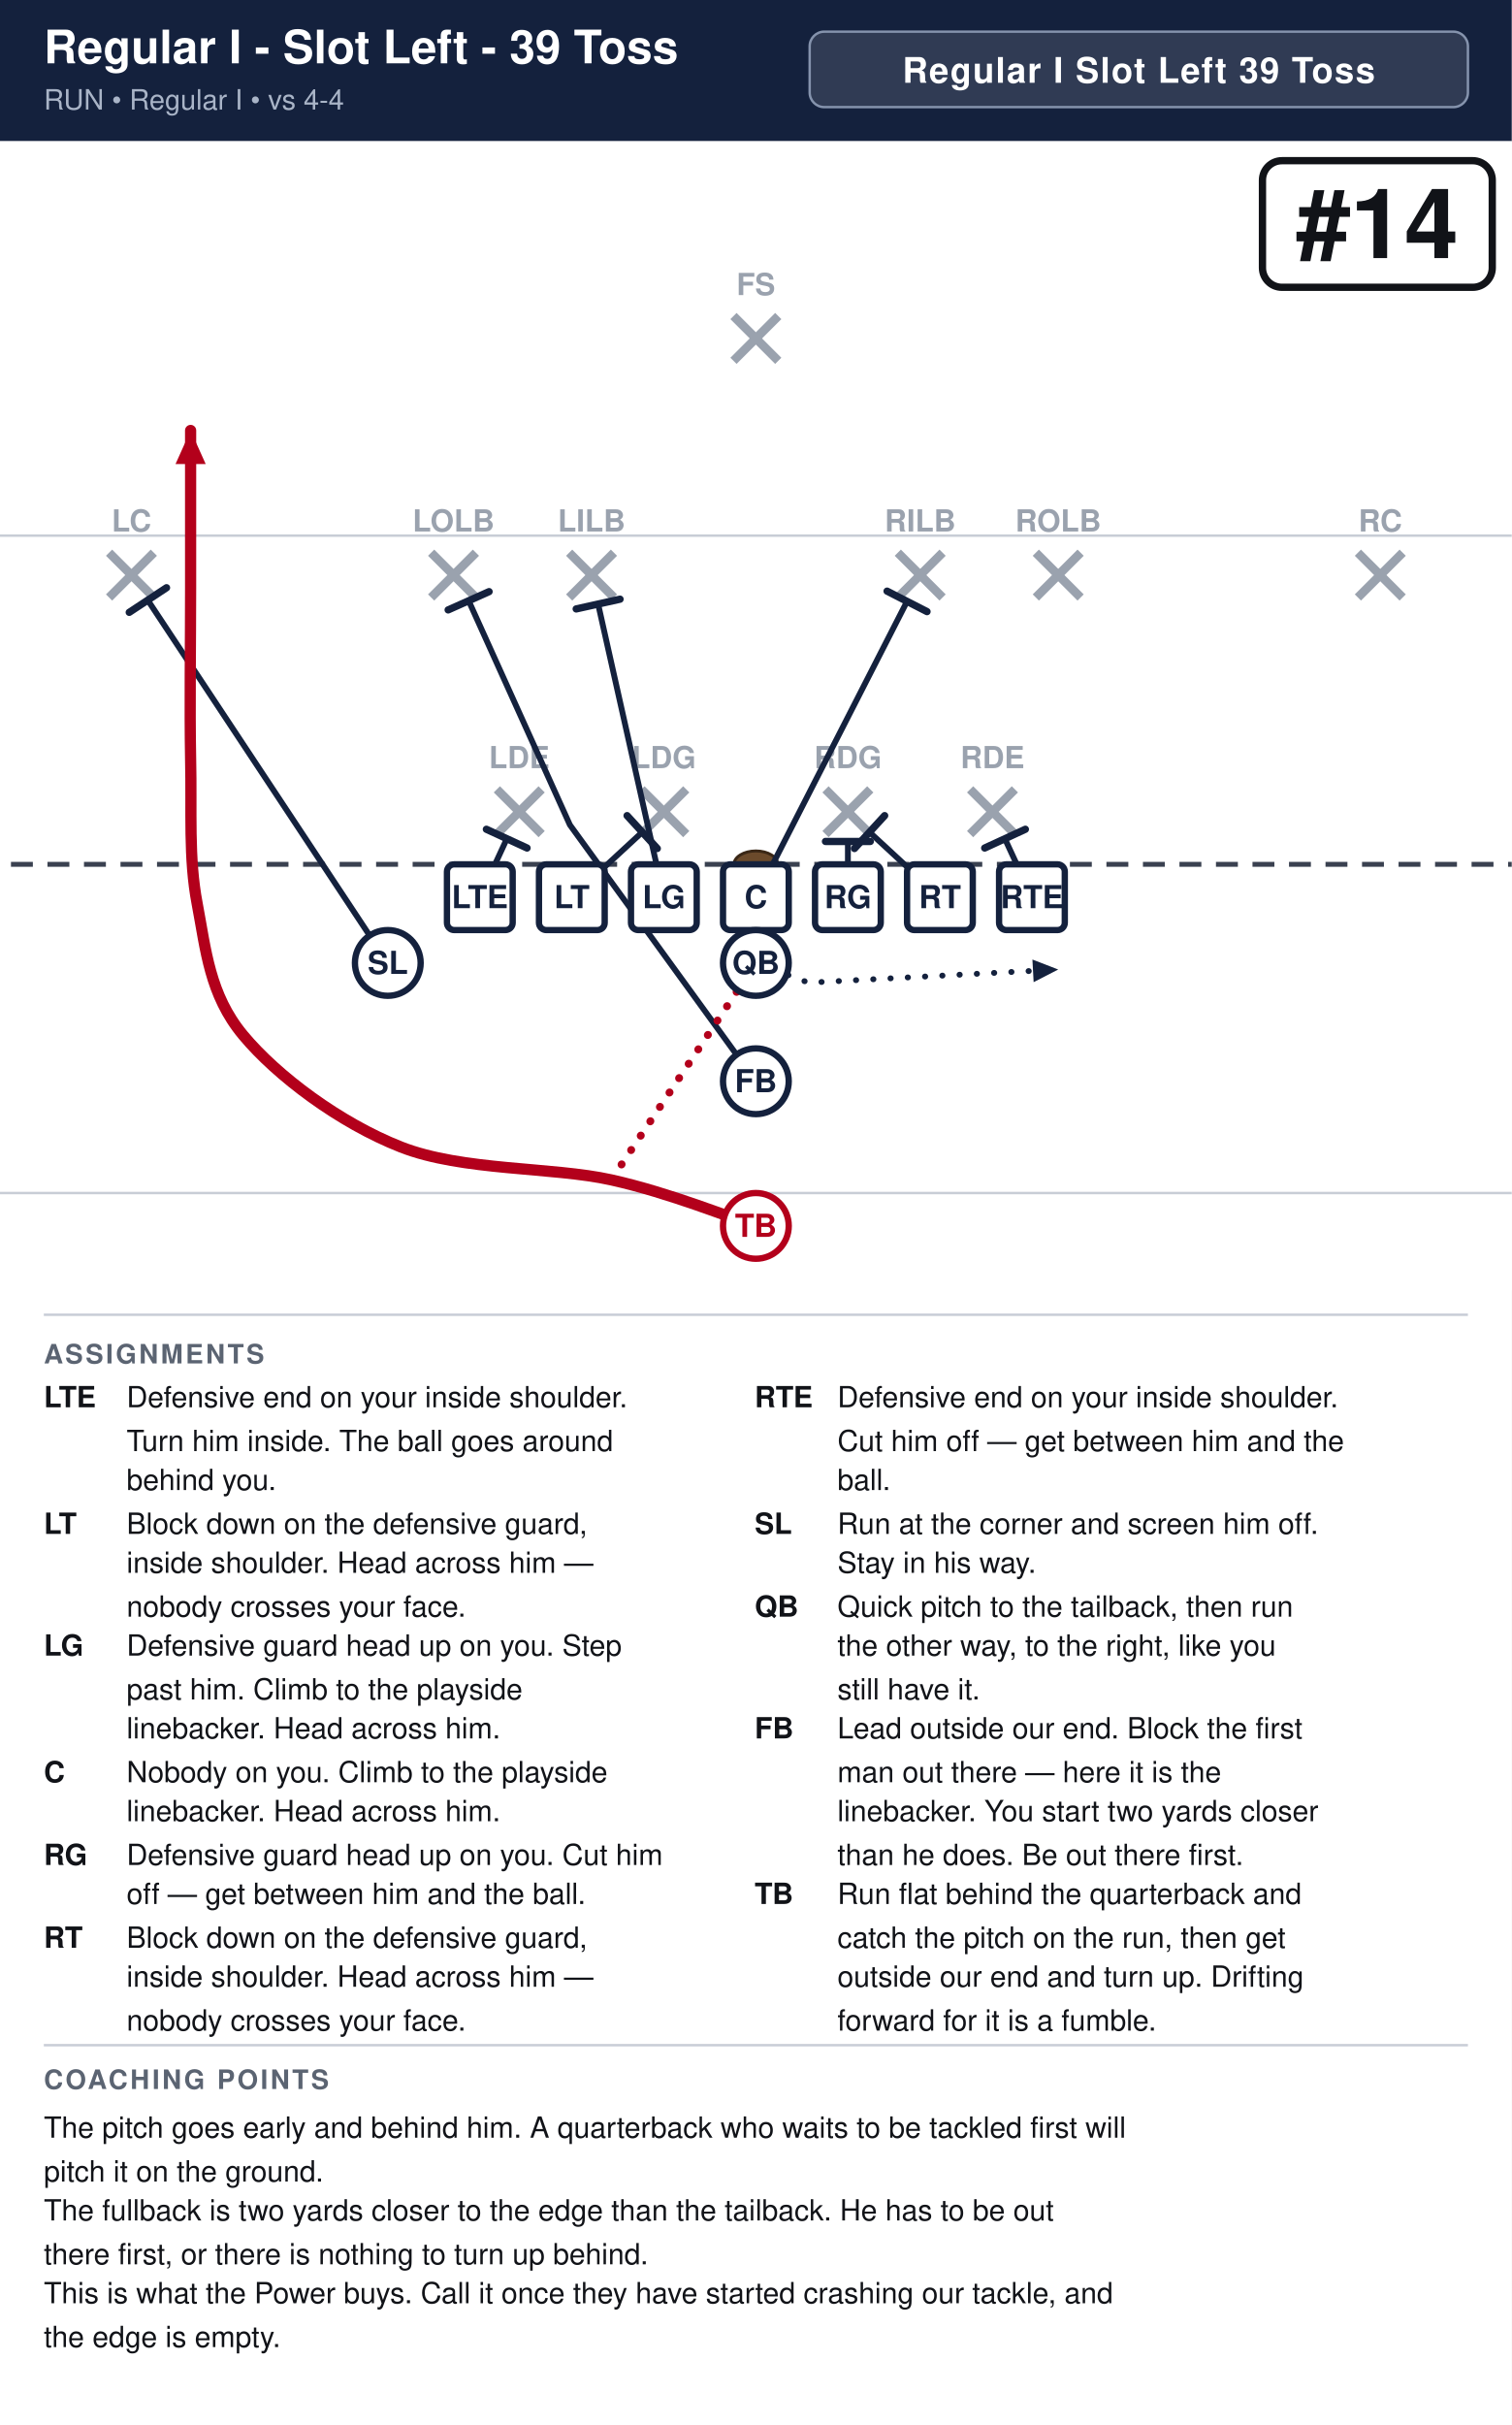
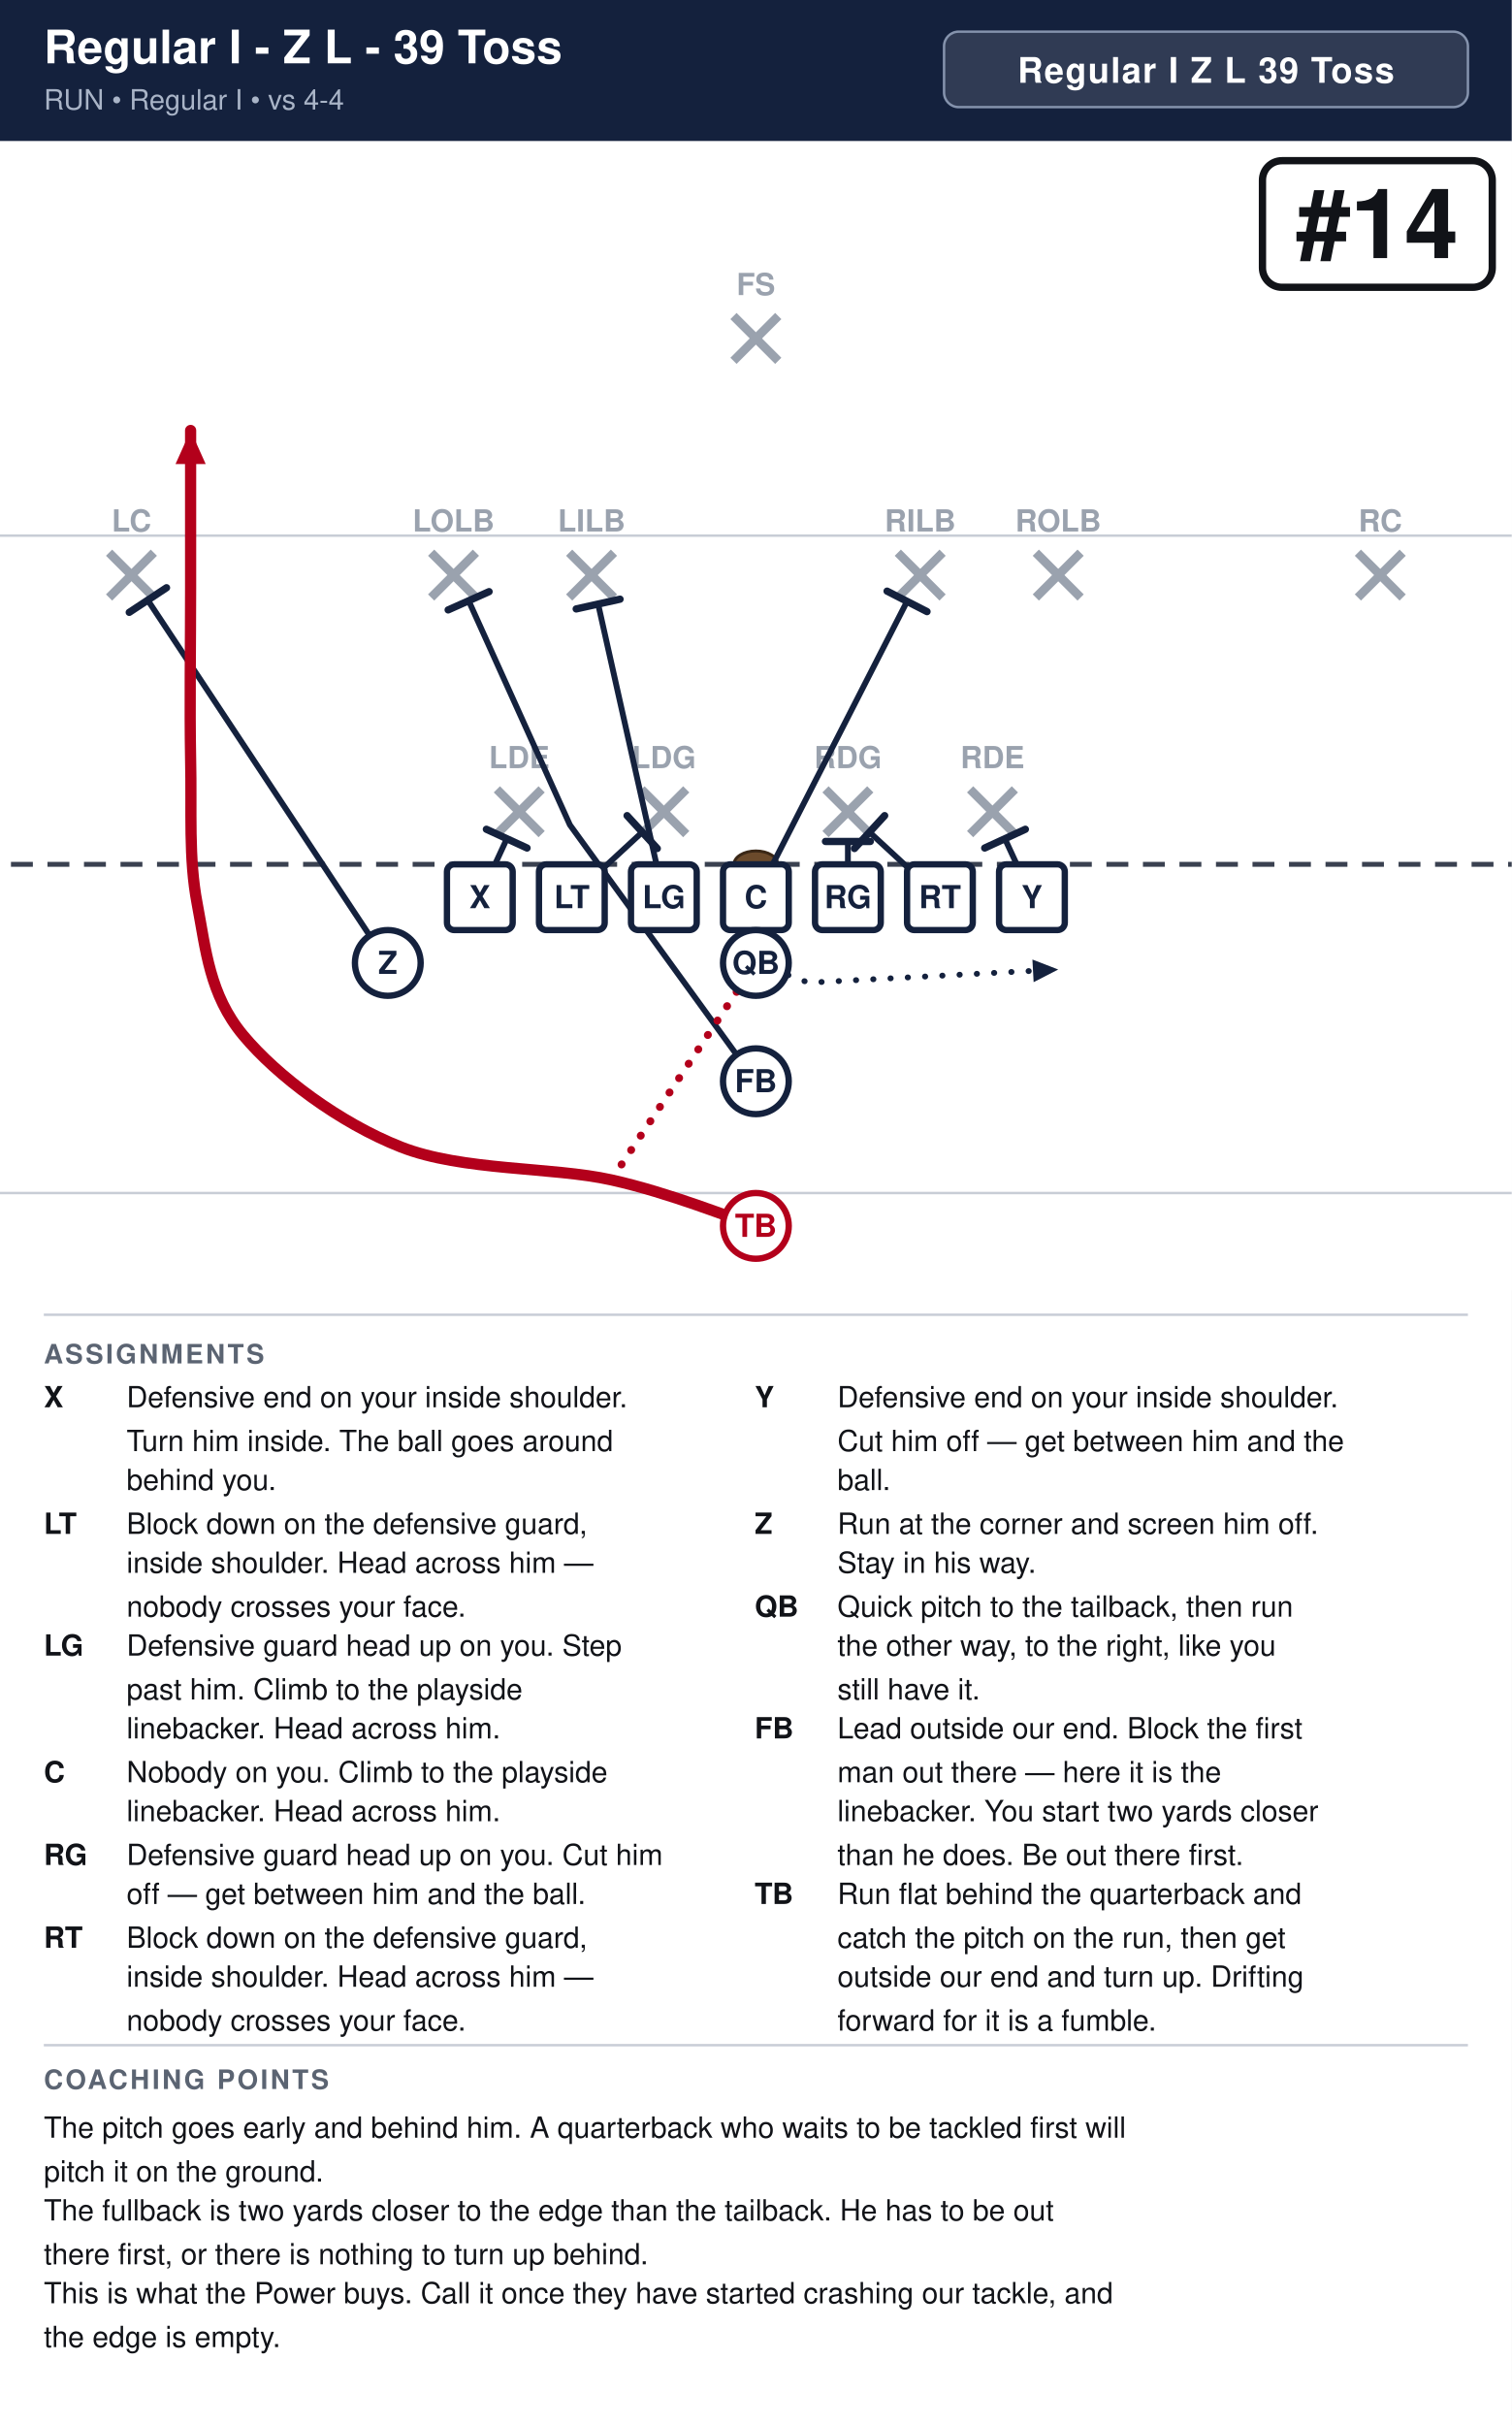
<svg xmlns="http://www.w3.org/2000/svg" width="621" height="996" viewBox="0 0 621 996" font-family="Segoe UI, Helvetica, Arial, sans-serif">
  <rect width="100%" height="100%" fill="#ffffff" />
  <rect x="0" y="0" width="621" height="58" fill="#14213d" />
-   <text x="18" y="26" font-size="19.0" font-weight="700" fill="#ffffff">Regular I - Slot Left - 39 Toss</text>
+   <text x="18" y="26" font-size="19.0" font-weight="700" fill="#ffffff">Regular I - Z L - 39 Toss</text>
  <text x="18" y="45" font-size="11.5" fill="#a9b4c7">RUN  •  Regular I  •  vs 4-4</text>
-   <rect x="332.6" y="13" width="270.4" height="31" rx="6" fill="#ffffff" fill-opacity="0.12" stroke="#8593ad" stroke-width="1" />
-   <text x="467.8" y="34" text-anchor="middle" font-size="14.5" font-weight="700" fill="#ffffff" letter-spacing="0.5">Regular I Slot Left 39 Toss</text>
+   <rect x="387.8" y="13" width="215.2" height="31" rx="6" fill="#ffffff" fill-opacity="0.12" stroke="#8593ad" stroke-width="1" />
+   <text x="495.4" y="34" text-anchor="middle" font-size="14.5" font-weight="700" fill="#ffffff" letter-spacing="0.5">Regular I Z L 39 Toss</text>
  <clipPath id="fieldclip">
    <rect x="0" y="58" width="621" height="472" />
  </clipPath>
  <g clip-path="url(#fieldclip)">
    <g transform="translate(-40.5,31.0)">
      <rect x="0" y="0" width="702" height="513" fill="#ffffff" />
      <line x1="0" y1="459.0" x2="702" y2="459.0" stroke="#c8cdd6" stroke-width="1" />
      <line x1="0" y1="189.0" x2="702" y2="189.0" stroke="#c8cdd6" stroke-width="1" />
      <line x1="0" y1="324.0" x2="702" y2="324.0" stroke="#3a4150" stroke-width="2" stroke-dasharray="9 6" />
      <ellipse cx="351.0" cy="324.0" rx="9" ry="5.5" fill="#6b4a2b" stroke="#3a2716" stroke-width="1.2" />
      <line x1="244.6" y1="293.2" x2="263.0" y2="311.6" stroke="#9aa2ae" stroke-width="3.6" />
      <line x1="263.0" y1="293.2" x2="244.6" y2="311.6" stroke="#9aa2ae" stroke-width="3.6" />
      <text x="253.8" y="284.5" text-anchor="middle" font-size="12.5" fill="#9aa2ae" font-weight="600">LDE</text>
      <line x1="304.0" y1="293.2" x2="322.4" y2="311.6" stroke="#9aa2ae" stroke-width="3.6" />
      <line x1="322.4" y1="293.2" x2="304.0" y2="311.6" stroke="#9aa2ae" stroke-width="3.6" />
      <text x="313.2" y="284.5" text-anchor="middle" font-size="12.5" fill="#9aa2ae" font-weight="600">LDG</text>
      <line x1="379.6" y1="293.2" x2="398.0" y2="311.6" stroke="#9aa2ae" stroke-width="3.6" />
      <line x1="398.0" y1="293.2" x2="379.6" y2="311.6" stroke="#9aa2ae" stroke-width="3.6" />
      <text x="388.8" y="284.5" text-anchor="middle" font-size="12.5" fill="#9aa2ae" font-weight="600">RDG</text>
      <line x1="439.0" y1="293.2" x2="457.4" y2="311.6" stroke="#9aa2ae" stroke-width="3.6" />
      <line x1="457.4" y1="293.2" x2="439.0" y2="311.6" stroke="#9aa2ae" stroke-width="3.6" />
      <text x="448.2" y="284.5" text-anchor="middle" font-size="12.5" fill="#9aa2ae" font-weight="600">RDE</text>
      <line x1="217.6" y1="196.0" x2="236.0" y2="214.4" stroke="#9aa2ae" stroke-width="3.6" />
      <line x1="236.0" y1="196.0" x2="217.6" y2="214.4" stroke="#9aa2ae" stroke-width="3.6" />
      <text x="226.8" y="187.3" text-anchor="middle" font-size="12.5" fill="#9aa2ae" font-weight="600">LOLB</text>
      <line x1="274.3" y1="196.0" x2="292.7" y2="214.4" stroke="#9aa2ae" stroke-width="3.6" />
      <line x1="292.7" y1="196.0" x2="274.3" y2="214.4" stroke="#9aa2ae" stroke-width="3.6" />
      <text x="283.5" y="187.3" text-anchor="middle" font-size="12.5" fill="#9aa2ae" font-weight="600">LILB</text>
      <line x1="409.3" y1="196.0" x2="427.7" y2="214.4" stroke="#9aa2ae" stroke-width="3.6" />
      <line x1="427.7" y1="196.0" x2="409.3" y2="214.4" stroke="#9aa2ae" stroke-width="3.6" />
      <text x="418.5" y="187.3" text-anchor="middle" font-size="12.5" fill="#9aa2ae" font-weight="600">RILB</text>
      <line x1="466.0" y1="196.0" x2="484.4" y2="214.4" stroke="#9aa2ae" stroke-width="3.6" />
      <line x1="484.4" y1="196.0" x2="466.0" y2="214.4" stroke="#9aa2ae" stroke-width="3.6" />
      <text x="475.2" y="187.3" text-anchor="middle" font-size="12.5" fill="#9aa2ae" font-weight="600">ROLB</text>
      <line x1="85.3" y1="196.0" x2="103.7" y2="214.4" stroke="#9aa2ae" stroke-width="3.6" />
      <line x1="103.7" y1="196.0" x2="85.3" y2="214.4" stroke="#9aa2ae" stroke-width="3.6" />
      <text x="94.5" y="187.3" text-anchor="middle" font-size="12.5" fill="#9aa2ae" font-weight="600">LC</text>
      <line x1="598.3" y1="196.0" x2="616.7" y2="214.4" stroke="#9aa2ae" stroke-width="3.6" />
      <line x1="616.7" y1="196.0" x2="598.3" y2="214.4" stroke="#9aa2ae" stroke-width="3.6" />
      <text x="607.5" y="187.3" text-anchor="middle" font-size="12.5" fill="#9aa2ae" font-weight="600">RC</text>
      <line x1="341.8" y1="98.8" x2="360.2" y2="117.2" stroke="#9aa2ae" stroke-width="3.6" />
      <line x1="360.2" y1="98.8" x2="341.8" y2="117.2" stroke="#9aa2ae" stroke-width="3.6" />
      <text x="351.0" y="90.2" text-anchor="middle" font-size="12.5" fill="#9aa2ae" font-weight="600">FS</text>
      <path d="M237.6,337.5 L248.7,313.5" fill="none" stroke="#14213d" stroke-width="2.4" stroke-linecap="round" stroke-linejoin="round" />
      <line x1="240.3" y1="309.6" x2="257.0" y2="317.3" stroke="#14213d" stroke-width="3.0" stroke-linecap="round" />
      <path d="M275.4,337.5 L304.3,310.8" fill="none" stroke="#14213d" stroke-width="2.4" stroke-linecap="round" stroke-linejoin="round" />
      <line x1="298.1" y1="304.0" x2="310.5" y2="317.5" stroke="#14213d" stroke-width="3.0" stroke-linecap="round" />
      <path d="M313.2,337.5 L286.2,217.1" fill="none" stroke="#14213d" stroke-width="2.4" stroke-linecap="round" stroke-linejoin="round" />
      <line x1="277.2" y1="219.1" x2="295.2" y2="215.1" stroke="#14213d" stroke-width="3.0" stroke-linecap="round" />
      <path d="M351.0,337.5 L413.1,216.0" fill="none" stroke="#14213d" stroke-width="2.4" stroke-linecap="round" stroke-linejoin="round" />
      <line x1="404.9" y1="211.8" x2="421.3" y2="220.2" stroke="#14213d" stroke-width="3.0" stroke-linecap="round" />
      <path d="M388.8,337.5 L388.8,314.6" fill="none" stroke="#14213d" stroke-width="2.4" stroke-linecap="round" stroke-linejoin="round" />
      <line x1="379.6" y1="314.6" x2="398.0" y2="314.6" stroke="#14213d" stroke-width="3.0" stroke-linecap="round" />
      <path d="M426.6,337.5 L397.7,310.8" fill="none" stroke="#14213d" stroke-width="2.4" stroke-linecap="round" stroke-linejoin="round" />
      <line x1="391.5" y1="317.5" x2="403.9" y2="304.0" stroke="#14213d" stroke-width="3.0" stroke-linecap="round" />
      <path d="M464.4,337.5 L453.3,313.5" fill="none" stroke="#14213d" stroke-width="2.4" stroke-linecap="round" stroke-linejoin="round" />
      <line x1="445.0" y1="317.3" x2="461.7" y2="309.6" stroke="#14213d" stroke-width="3.0" stroke-linecap="round" />
      <path d="M199.8,364.5 L101.2,215.5" fill="none" stroke="#14213d" stroke-width="2.4" stroke-linecap="round" stroke-linejoin="round" />
      <line x1="93.6" y1="220.5" x2="108.9" y2="210.4" stroke="#14213d" stroke-width="3.0" stroke-linecap="round" />
      <path d="M351.0,364.5 L372.6,372.6 L475.2,367.2" fill="none" stroke="#14213d" stroke-width="2.4" stroke-linecap="round" stroke-linejoin="round" stroke-dasharray="0.1 7" />
      <polygon points="475.2,367.2 465.1,372.4 464.6,363.1" fill="#14213d" />
      <path d="M351.0,413.1 L274.6,307.8 L233.0,215.7" fill="none" stroke="#14213d" stroke-width="2.4" stroke-linecap="round" stroke-linejoin="round" />
      <line x1="224.6" y1="219.5" x2="241.4" y2="212.0" stroke="#14213d" stroke-width="3.0" stroke-linecap="round" />
      <path d="M351.0,472.5 C341.1,469.4 315.9,459.0 291.6,453.6 C267.3,448.2 230.4,450.0 205.2,440.1 C180.0,430.2 154.3,410.9 140.4,394.2 C126.5,377.5 125.1,359.1 121.5,340.2 C117.9,321.3 119.3,302.4 118.8,280.8 C118.4,259.2 118.8,233.1 118.8,210.6 C118.8,188.1 118.8,156.6 118.8,145.8" fill="none" stroke="#b3001b" stroke-width="4.6" stroke-linecap="round" stroke-linejoin="round" />
      <polygon points="118.8,145.8 125.0,159.6 112.6,159.6" fill="#b3001b" />
      <path d="M351.0,364.5 L291.6,453.6" fill="none" stroke="#b3001b" stroke-width="3.2" stroke-linecap="round" stroke-linejoin="round" stroke-dasharray="0.1 7" />
      <rect x="224.1" y="324.0" width="27.0" height="27.0" rx="3" fill="#ffffff" stroke="#14213d" stroke-width="2.6" />
-       <text x="237.6" y="342.0" text-anchor="middle" font-size="13" font-weight="700" fill="#14213d">LTE</text>
+       <text x="237.6" y="342.0" text-anchor="middle" font-size="13" font-weight="700" fill="#14213d">X</text>
      <rect x="261.9" y="324.0" width="27.0" height="27.0" rx="3" fill="#ffffff" stroke="#14213d" stroke-width="2.6" />
      <text x="275.4" y="342.0" text-anchor="middle" font-size="13" font-weight="700" fill="#14213d">LT</text>
      <rect x="299.7" y="324.0" width="27.0" height="27.0" rx="3" fill="#ffffff" stroke="#14213d" stroke-width="2.6" />
      <text x="313.2" y="342.0" text-anchor="middle" font-size="13" font-weight="700" fill="#14213d">LG</text>
      <rect x="337.5" y="324.0" width="27.0" height="27.0" rx="3" fill="#ffffff" stroke="#14213d" stroke-width="2.6" />
      <text x="351.0" y="342.0" text-anchor="middle" font-size="13" font-weight="700" fill="#14213d">C</text>
      <rect x="375.3" y="324.0" width="27.0" height="27.0" rx="3" fill="#ffffff" stroke="#14213d" stroke-width="2.6" />
      <text x="388.8" y="342.0" text-anchor="middle" font-size="13" font-weight="700" fill="#14213d">RG</text>
      <rect x="413.1" y="324.0" width="27.0" height="27.0" rx="3" fill="#ffffff" stroke="#14213d" stroke-width="2.6" />
      <text x="426.6" y="342.0" text-anchor="middle" font-size="13" font-weight="700" fill="#14213d">RT</text>
      <rect x="450.9" y="324.0" width="27.0" height="27.0" rx="3" fill="#ffffff" stroke="#14213d" stroke-width="2.6" />
-       <text x="464.4" y="342.0" text-anchor="middle" font-size="13" font-weight="700" fill="#14213d">RTE</text>
+       <text x="464.4" y="342.0" text-anchor="middle" font-size="13" font-weight="700" fill="#14213d">Y</text>
      <circle cx="199.8" cy="364.5" r="13.5" fill="#ffffff" stroke="#14213d" stroke-width="2.6" />
-       <text x="199.8" y="369.0" text-anchor="middle" font-size="13" font-weight="700" fill="#14213d">SL</text>
+       <text x="199.8" y="369.0" text-anchor="middle" font-size="13" font-weight="700" fill="#14213d">Z</text>
      <circle cx="351.0" cy="364.5" r="13.5" fill="#ffffff" stroke="#14213d" stroke-width="2.6" />
      <text x="351.0" y="369.0" text-anchor="middle" font-size="13" font-weight="700" fill="#14213d">QB</text>
      <circle cx="351.0" cy="413.1" r="13.5" fill="#ffffff" stroke="#14213d" stroke-width="2.6" />
      <text x="351.0" y="417.6" text-anchor="middle" font-size="13" font-weight="700" fill="#14213d">FB</text>
      <circle cx="351.0" cy="472.5" r="13.5" fill="#ffffff" stroke="#b3001b" stroke-width="2.6" />
      <text x="351.0" y="477.0" text-anchor="middle" font-size="13" font-weight="700" fill="#b3001b">TB</text>
      <rect x="559.1" y="35.0" width="94.4" height="52.0" rx="8" fill="#ffffff" stroke="#111318" stroke-width="3" />
      <text x="606.3" y="75.0" text-anchor="middle" font-size="40" font-weight="800" fill="#111318">#14</text>
    </g>
  </g>
  <line x1="18" y1="540" x2="603" y2="540" stroke="#c8cdd6" stroke-width="1" />
  <text x="18" y="560" font-size="11" font-weight="700" fill="#5b6472" letter-spacing="1">ASSIGNMENTS</text>
-   <text x="18" y="578" font-size="12" font-weight="700" fill="#111318">LTE</text>
+   <text x="18" y="578" font-size="12" font-weight="700" fill="#111318">X</text>
  <text x="52" y="578" font-size="12" fill="#111318">Defensive end on your inside shoulder.</text>
  <text x="52" y="596" font-size="12" fill="#111318">Turn him inside. The ball goes around</text>
  <text x="52" y="612" font-size="12" fill="#111318">behind you.</text>
  <text x="18" y="630" font-size="12" font-weight="700" fill="#111318">LT</text>
  <text x="52" y="630" font-size="12" fill="#111318">Block down on the defensive guard,</text>
  <text x="52" y="646" font-size="12" fill="#111318">inside shoulder. Head across him —</text>
  <text x="52" y="664" font-size="12" fill="#111318">nobody crosses your face.</text>
  <text x="18" y="680" font-size="12" font-weight="700" fill="#111318">LG</text>
  <text x="52" y="680" font-size="12" fill="#111318">Defensive guard head up on you. Step</text>
  <text x="52" y="698" font-size="12" fill="#111318">past him. Climb to the playside</text>
  <text x="52" y="714" font-size="12" fill="#111318">linebacker. Head across him.</text>
  <text x="18" y="732" font-size="12" font-weight="700" fill="#111318">C</text>
  <text x="52" y="732" font-size="12" fill="#111318">Nobody on you. Climb to the playside</text>
  <text x="52" y="748" font-size="12" fill="#111318">linebacker. Head across him.</text>
  <text x="18" y="766" font-size="12" font-weight="700" fill="#111318">RG</text>
  <text x="52" y="766" font-size="12" fill="#111318">Defensive guard head up on you. Cut him</text>
  <text x="52" y="782" font-size="12" fill="#111318">off — get between him and the ball.</text>
  <text x="18" y="800" font-size="12" font-weight="700" fill="#111318">RT</text>
  <text x="52" y="800" font-size="12" fill="#111318">Block down on the defensive guard,</text>
  <text x="52" y="816" font-size="12" fill="#111318">inside shoulder. Head across him —</text>
  <text x="52" y="834" font-size="12" fill="#111318">nobody crosses your face.</text>
-   <text x="310" y="578" font-size="12" font-weight="700" fill="#111318">RTE</text>
+   <text x="310" y="578" font-size="12" font-weight="700" fill="#111318">Y</text>
  <text x="344" y="578" font-size="12" fill="#111318">Defensive end on your inside shoulder.</text>
  <text x="344" y="596" font-size="12" fill="#111318">Cut him off — get between him and the</text>
  <text x="344" y="612" font-size="12" fill="#111318">ball.</text>
-   <text x="310" y="630" font-size="12" font-weight="700" fill="#111318">SL</text>
+   <text x="310" y="630" font-size="12" font-weight="700" fill="#111318">Z</text>
  <text x="344" y="630" font-size="12" fill="#111318">Run at the corner and screen him off.</text>
  <text x="344" y="646" font-size="12" fill="#111318">Stay in his way.</text>
  <text x="310" y="664" font-size="12" font-weight="700" fill="#111318">QB</text>
  <text x="344" y="664" font-size="12" fill="#111318">Quick pitch to the tailback, then run</text>
  <text x="344" y="680" font-size="12" fill="#111318">the other way, to the right, like you</text>
  <text x="344" y="698" font-size="12" fill="#111318">still have it.</text>
  <text x="310" y="714" font-size="12" font-weight="700" fill="#111318">FB</text>
  <text x="344" y="714" font-size="12" fill="#111318">Lead outside our end. Block the first</text>
  <text x="344" y="732" font-size="12" fill="#111318">man out there — here it is the</text>
  <text x="344" y="748" font-size="12" fill="#111318">linebacker. You start two yards closer</text>
  <text x="344" y="766" font-size="12" fill="#111318">than he does. Be out there first.</text>
  <text x="310" y="782" font-size="12" font-weight="700" fill="#111318">TB</text>
  <text x="344" y="782" font-size="12" fill="#111318">Run flat behind the quarterback and</text>
  <text x="344" y="800" font-size="12" fill="#111318">catch the pitch on the run, then get</text>
  <text x="344" y="816" font-size="12" fill="#111318">outside our end and turn up. Drifting</text>
  <text x="344" y="834" font-size="12" fill="#111318">forward for it is a fumble.</text>
  <line x1="18" y1="840" x2="603" y2="840" stroke="#c8cdd6" stroke-width="1" />
  <text x="18" y="858" font-size="11" font-weight="700" fill="#5b6472" letter-spacing="1">COACHING POINTS</text>
  <text x="18" y="878" font-size="12" fill="#111318">The pitch goes early and behind him. A quarterback who waits to be tackled first will</text>
  <text x="18" y="896" font-size="12" fill="#111318">pitch it on the ground.</text>
  <text x="18" y="912" font-size="12" fill="#111318">The fullback is two yards closer to the edge than the tailback. He has to be out</text>
  <text x="18" y="930" font-size="12" fill="#111318">there first, or there is nothing to turn up behind.</text>
  <text x="18" y="946" font-size="12" fill="#111318">This is what the Power buys. Call it once they have started crashing our tackle, and</text>
  <text x="18" y="964" font-size="12" fill="#111318">the edge is empty.</text>
</svg>
